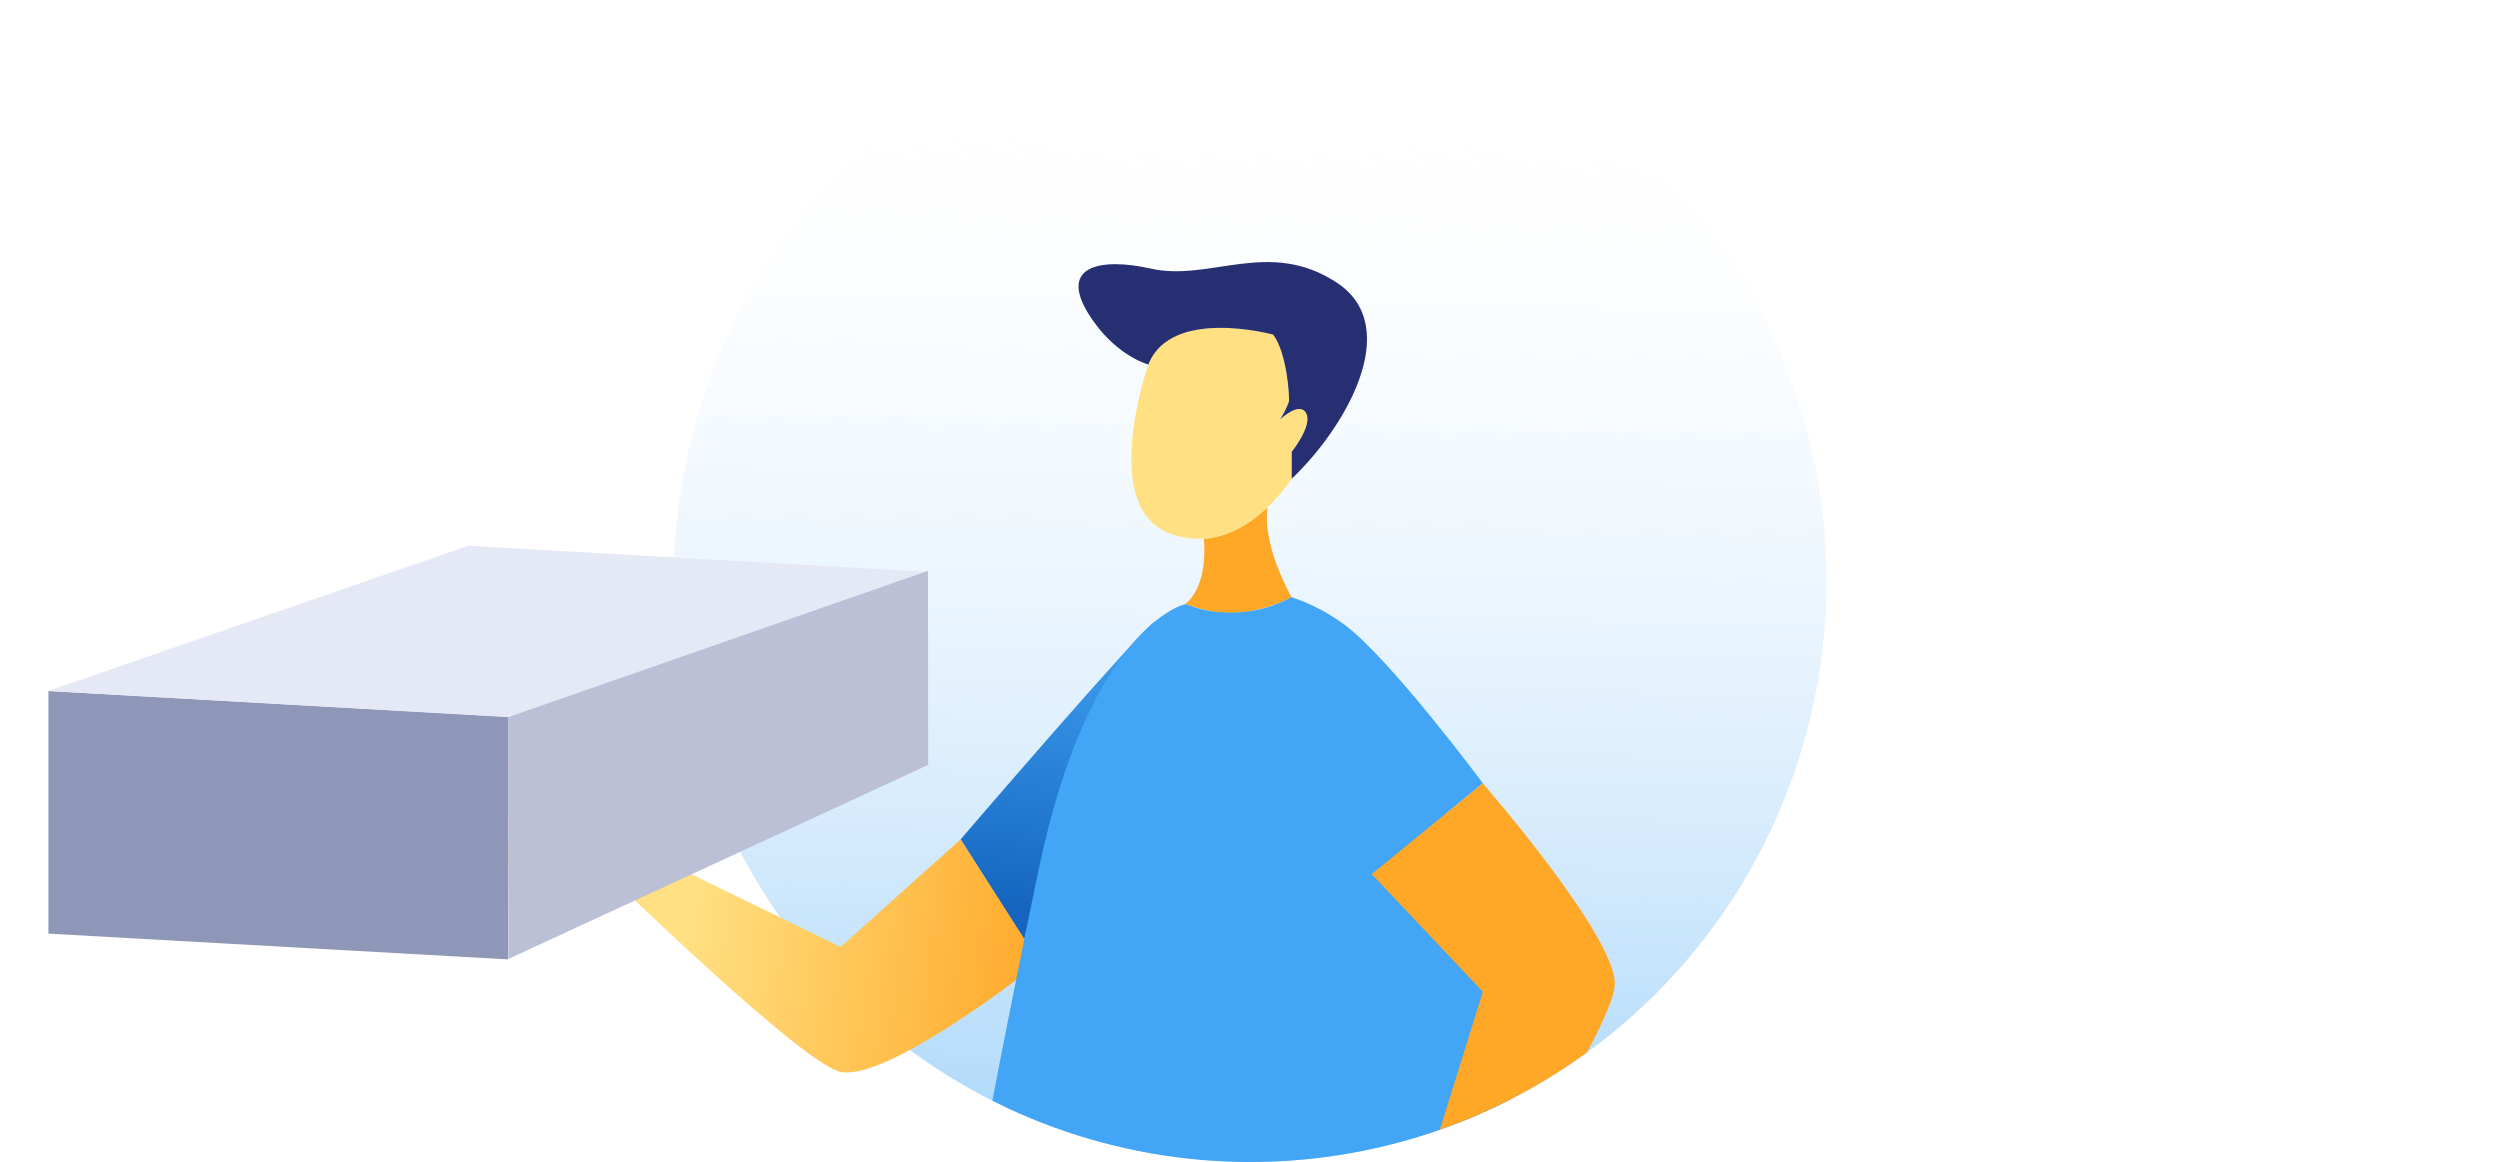
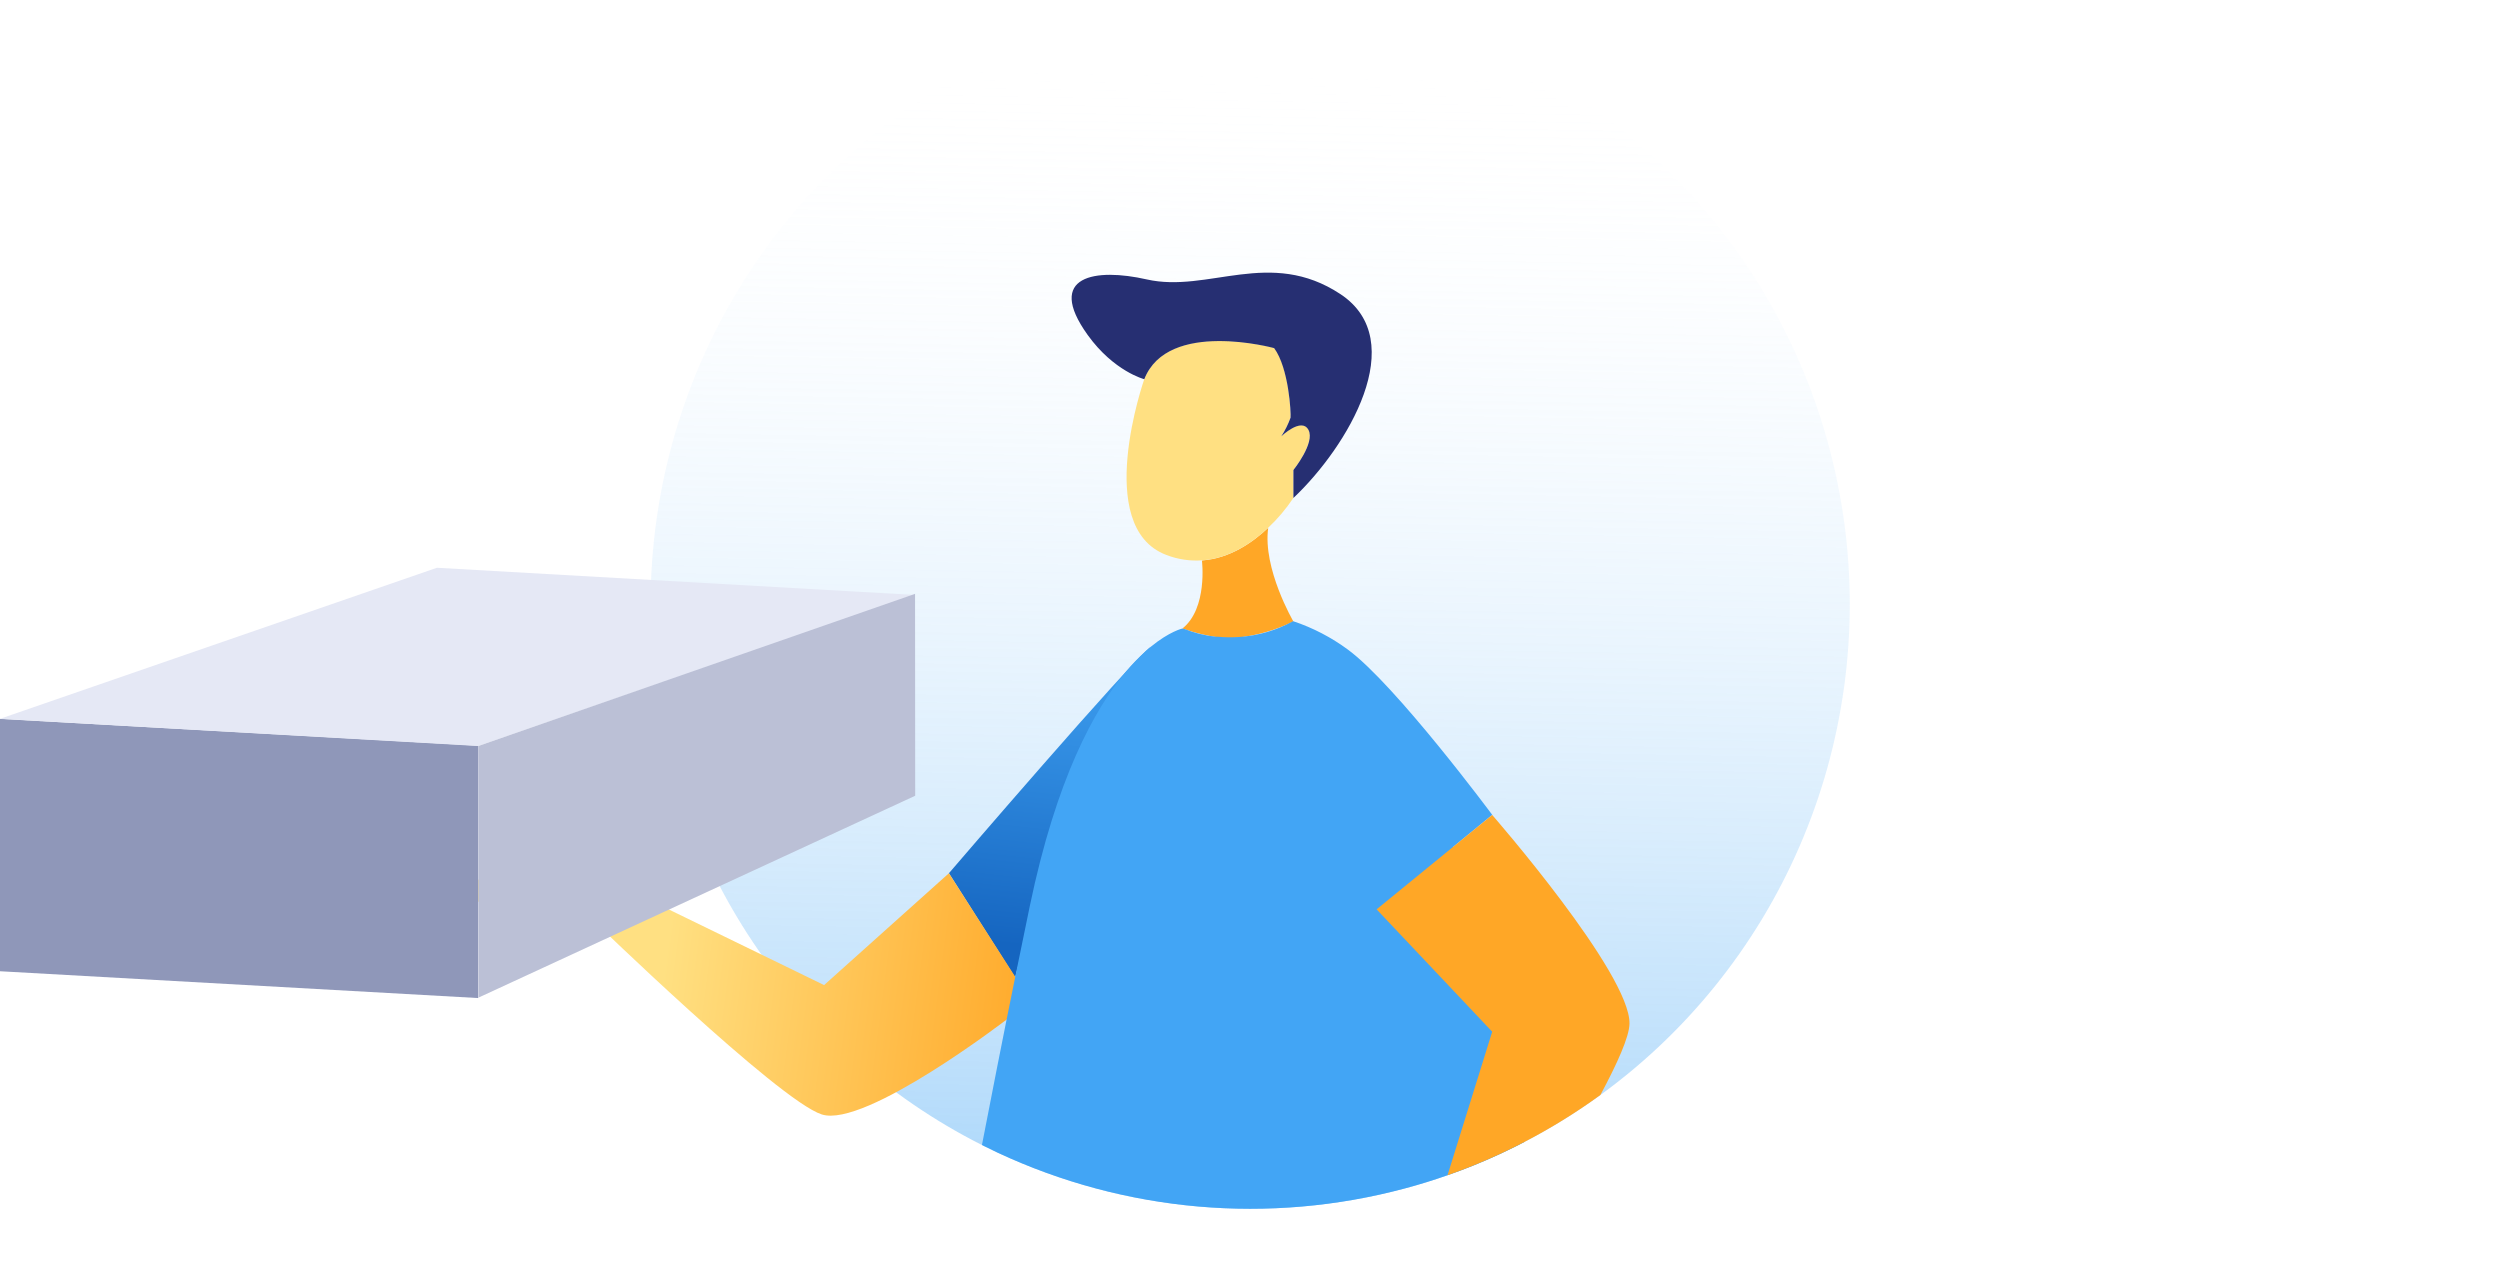
- <svg xmlns="http://www.w3.org/2000/svg" width="100%" height="100%" viewBox="0 0 284 132" version="1.1" xml:space="preserve" style="fill-rule:evenodd;clip-rule:evenodd;stroke-linejoin:round;stroke-miterlimit:2;">
-   <g transform="matrix(1,0,0,1,5.5,0)">
+ <svg xmlns="http://www.w3.org/2000/svg" width="100%" height="100%" viewBox="0 0 273 138" version="1.1" xml:space="preserve" style="fill-rule:evenodd;clip-rule:evenodd;stroke-linejoin:round;stroke-miterlimit:2;">
+   <g>
    <path d="M201.995,66C201.988,78.129 198.67,90.022 192.403,100.377C186.137,110.731 177.164,119.146 166.467,124.701C165.841,125.031 165.205,125.347 164.564,125.652C164.276,125.795 163.993,125.927 163.7,126.06C161.873,126.905 159.998,127.663 158.075,128.335C156.561,128.869 155.005,129.353 153.435,129.77C138.603,133.752 122.856,132.371 108.93,125.866C108.359,125.596 107.789,125.322 107.228,125.037C96.801,119.779 87.956,111.81 81.606,101.952C75.257,92.096 71.633,80.708 71.11,68.967C70.587,57.226 73.183,45.557 78.63,35.166C84.078,24.774 92.178,16.038 102.096,9.859C112.013,3.679 123.387,0.282 135.043,0.017C146.698,-0.249 158.213,2.628 168.396,8.35C178.58,14.072 187.063,22.432 192.97,32.565C198.877,42.698 201.992,54.237 201.995,65.99L201.995,66Z" style="fill:url(#_Linear1);fill-rule:nonzero;" />
  </g>
-   <g transform="matrix(1,0,0,1,5.5,0)">
+   <g>
    <path d="M110.854,106.742L103.623,95.355C103.623,95.355 123.654,72.012 125.658,70.632C125.658,70.632 115.554,87.72 110.854,106.742Z" style="fill:url(#_Linear2);fill-rule:nonzero;" />
  </g>
-   <g transform="matrix(1,0,0,1,5.5,0)">
+   <g>
    <path d="M103.623,95.355L89.99,107.572L64.909,95.355L45.722,96.414C45.722,96.414 57.673,100.486 61.036,100.318L64.404,100.15C64.404,100.15 85.001,120.17 89.737,121.697C94.473,123.224 110.031,111.252 110.031,111.252L110.934,106.778L103.623,95.355Z" style="fill:url(#_Linear3);fill-rule:nonzero;" />
  </g>
-   <g transform="matrix(1,0,0,1,5.5,0)">
+   <g>
    <path d="M141.241,67.868C139.346,68.793 137.309,69.385 135.217,69.619C132.798,69.986 129.122,68.632 129.122,68.632C131.899,66.428 131.253,61.23 131.253,61.23L131.314,61.2C134.278,60.971 136.757,59.276 138.489,57.637C137.863,62.086 141.241,67.868 141.241,67.868Z" style="fill:url(#_Linear4);fill-rule:nonzero;" />
  </g>
-   <g transform="matrix(1,0,0,1,5.5,0)">
+   <g>
    <path d="M141.241,51.315L141.241,54.369C140.451,55.555 139.53,56.647 138.494,57.621C136.762,59.266 134.283,60.961 131.319,61.185C129.972,61.288 128.62,61.088 127.36,60.599C119.281,57.545 124.962,41.384 124.962,41.384C127.527,34.807 139.14,37.989 139.14,37.989C140.695,39.857 140.993,45.074 140.933,45.583C140.674,46.298 140.335,46.981 139.923,47.619C139.923,47.619 142.129,45.522 142.887,46.917C143.644,48.312 141.241,51.315 141.241,51.315Z" style="fill:url(#_Linear5);fill-rule:nonzero;" />
  </g>
-   <g transform="matrix(1,0,0,1,5.5,0)">
+   <g>
    <path d="M141.241,54.379L141.241,51.325C141.241,51.325 143.639,48.347 142.882,46.942C142.124,45.537 139.918,47.645 139.918,47.645C140.33,47.007 140.669,46.324 140.928,45.609C140.988,45.1 140.736,40.177 139.135,38.014C139.135,38.014 127.522,34.833 124.956,41.409C124.956,41.409 121.634,40.559 118.771,36.573C114.09,30.053 119.68,29.254 125.219,30.511C131.94,32.038 138.676,27.029 146.376,32.119C154.076,37.21 147.174,48.78 141.241,54.379Z" style="fill:rgb(38,47,114);fill-rule:nonzero;" />
  </g>
-   <g transform="matrix(1,0,0,1,5.5,0)">
+   <g>
    <path d="M158.707,92.459C162.16,102.823 164.72,114.82 166.468,124.701C165.841,125.031 165.205,125.347 164.564,125.652C164.276,125.795 163.993,125.927 163.7,126.06C161.873,126.905 159.998,127.663 158.075,128.335C156.561,128.869 155.005,129.353 153.435,129.77C138.603,133.752 122.856,132.371 108.93,125.866C108.359,125.596 107.789,125.322 107.228,125.037C108.238,119.809 109.44,113.665 110.849,106.747C111.36,104.24 111.897,101.63 112.459,98.918C115.353,85.027 119.503,77.463 122.932,73.366L122.967,73.325C123.618,72.546 124.324,71.814 125.078,71.136C125.099,71.111 125.122,71.089 125.148,71.07C125.32,70.917 125.492,70.775 125.653,70.637C127.719,68.942 129.122,68.632 129.122,68.632L129.249,68.677L129.319,68.677C130.416,69.114 131.566,69.399 132.738,69.528L132.965,69.528C133.713,69.6 134.466,69.612 135.217,69.563L135.262,69.563C137.346,69.429 139.376,68.839 141.211,67.833C143.361,68.55 145.387,69.603 147.214,70.953C152.435,74.816 162.953,88.982 162.953,88.982L158.707,92.459Z" style="fill:url(#_Linear6);fill-rule:nonzero;" />
  </g>
-   <g transform="matrix(1,0,0,1,5.5,0)">
+   <g>
    <path d="M177.94,111.802C177.909,113.217 176.632,116.088 174.764,119.57C172.128,121.487 169.353,123.202 166.462,124.701C165.836,125.031 165.2,125.347 164.559,125.652C164.271,125.795 163.988,125.927 163.695,126.06C161.867,126.905 159.992,127.663 158.07,128.335L162.948,112.662L150.325,99.3L158.702,92.459L162.948,88.993C162.948,88.993 178.071,106.33 177.94,111.802Z" style="fill:url(#_Linear7);fill-rule:nonzero;" />
  </g>
-   <g transform="matrix(1,0,0,1,5.5,0)">
+   <g>
    <path d="M52.218,108.988L0,106.06L0,78.504L52.218,81.432L52.218,108.988Z" style="fill:rgb(143,151,185);" />
  </g>
-   <g transform="matrix(1,0,0,1,5.5,0)">
+   <g>
    <path d="M52.218,81.466L0,78.494L47.712,62L99.93,64.972L52.218,81.466Z" style="fill:rgb(229,232,245);" />
  </g>
-   <g transform="matrix(1,0,0,1,5.5,0)">
+   <g>
    <path d="M99.939,86.896L52.243,108.943L52.223,81.466L99.925,64.849L99.939,86.896Z" style="fill:rgb(187,192,214);" />
  </g>
  <defs>
    <linearGradient id="_Linear1" x1="0" y1="0" x2="1" y2="0" gradientUnits="userSpaceOnUse" gradientTransform="matrix(-2.276,130.096,-130.096,-2.276,136.788,7.16742)">
      <stop offset="0" style="stop-color:white;stop-opacity:0" />
      <stop offset="1" style="stop-color:rgb(100,181,246);stop-opacity:0.6" />
    </linearGradient>
    <linearGradient id="_Linear2" x1="0" y1="0" x2="1" y2="0" gradientUnits="userSpaceOnUse" gradientTransform="matrix(-3.848,35.2428,-35.2428,-3.848,116.231,68.2092)">
      <stop offset="0" style="stop-color:rgb(66,165,245);stop-opacity:1" />
      <stop offset="1" style="stop-color:rgb(21,101,192);stop-opacity:1" />
    </linearGradient>
    <linearGradient id="_Linear3" x1="0" y1="0" x2="1" y2="0" gradientUnits="userSpaceOnUse" gradientTransform="matrix(41.9212,5.511,-5.511,41.9212,72.5338,105.322)">
      <stop offset="0" style="stop-color:rgb(255,224,130);stop-opacity:1" />
      <stop offset="1" style="stop-color:rgb(255,167,38);stop-opacity:1" />
    </linearGradient>
    <linearGradient id="_Linear4" x1="0" y1="0" x2="1" y2="0" gradientUnits="userSpaceOnUse" gradientTransform="matrix(2.99,-228.86,228.86,2.99,9427.78,2544.52)">
      <stop offset="0" style="stop-color:rgb(255,224,130);stop-opacity:1" />
      <stop offset="1" style="stop-color:rgb(255,167,38);stop-opacity:1" />
    </linearGradient>
    <linearGradient id="_Linear5" x1="0" y1="0" x2="1" y2="0" gradientUnits="userSpaceOnUse" gradientTransform="matrix(793.2,0,0,793.2,14997.3,4075.82)">
      <stop offset="0" style="stop-color:rgb(255,224,130);stop-opacity:1" />
      <stop offset="1" style="stop-color:rgb(255,167,38);stop-opacity:1" />
    </linearGradient>
    <linearGradient id="_Linear6" x1="0" y1="0" x2="1" y2="0" gradientUnits="userSpaceOnUse" gradientTransform="matrix(5899.1,5670,-5670,5899.1,42958.6,15103.6)">
      <stop offset="0" style="stop-color:rgb(66,165,245);stop-opacity:1" />
      <stop offset="1" style="stop-color:rgb(21,101,192);stop-opacity:1" />
    </linearGradient>
    <linearGradient id="_Linear7" x1="0" y1="0" x2="1" y2="0" gradientUnits="userSpaceOnUse" gradientTransform="matrix(-403.4,-2518.63,2518.63,-403.4,23019.9,12265.9)">
      <stop offset="0" style="stop-color:rgb(255,224,130);stop-opacity:1" />
      <stop offset="1" style="stop-color:rgb(255,167,38);stop-opacity:1" />
    </linearGradient>
  </defs>
</svg>
